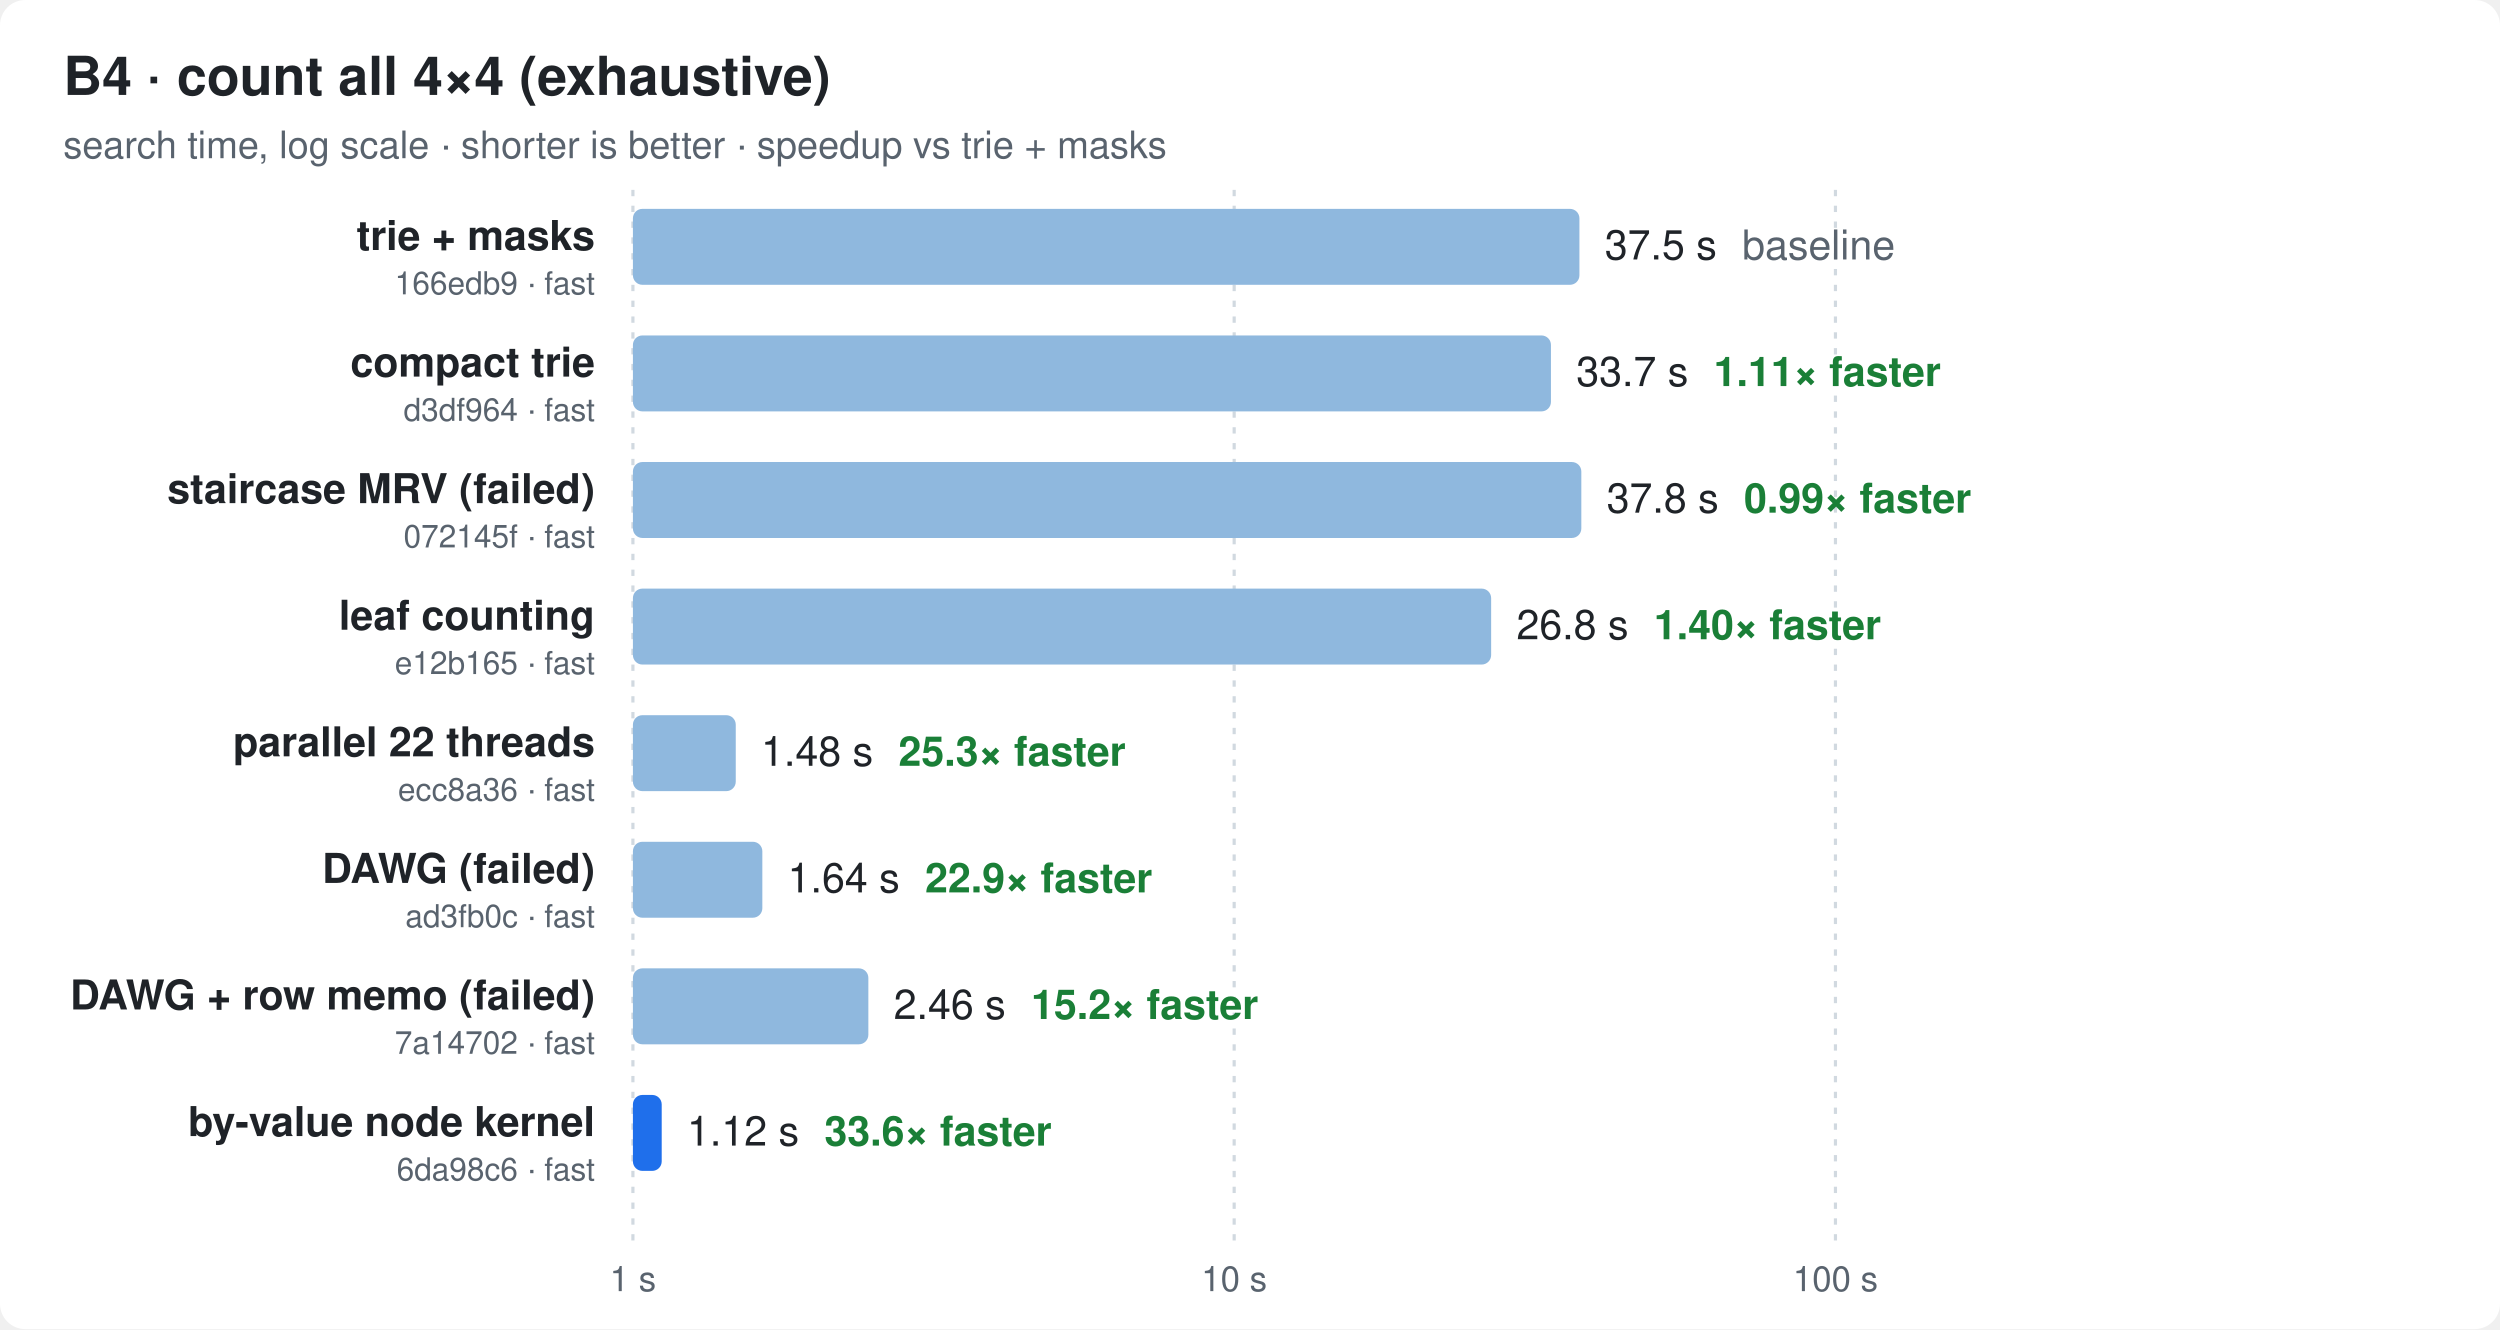
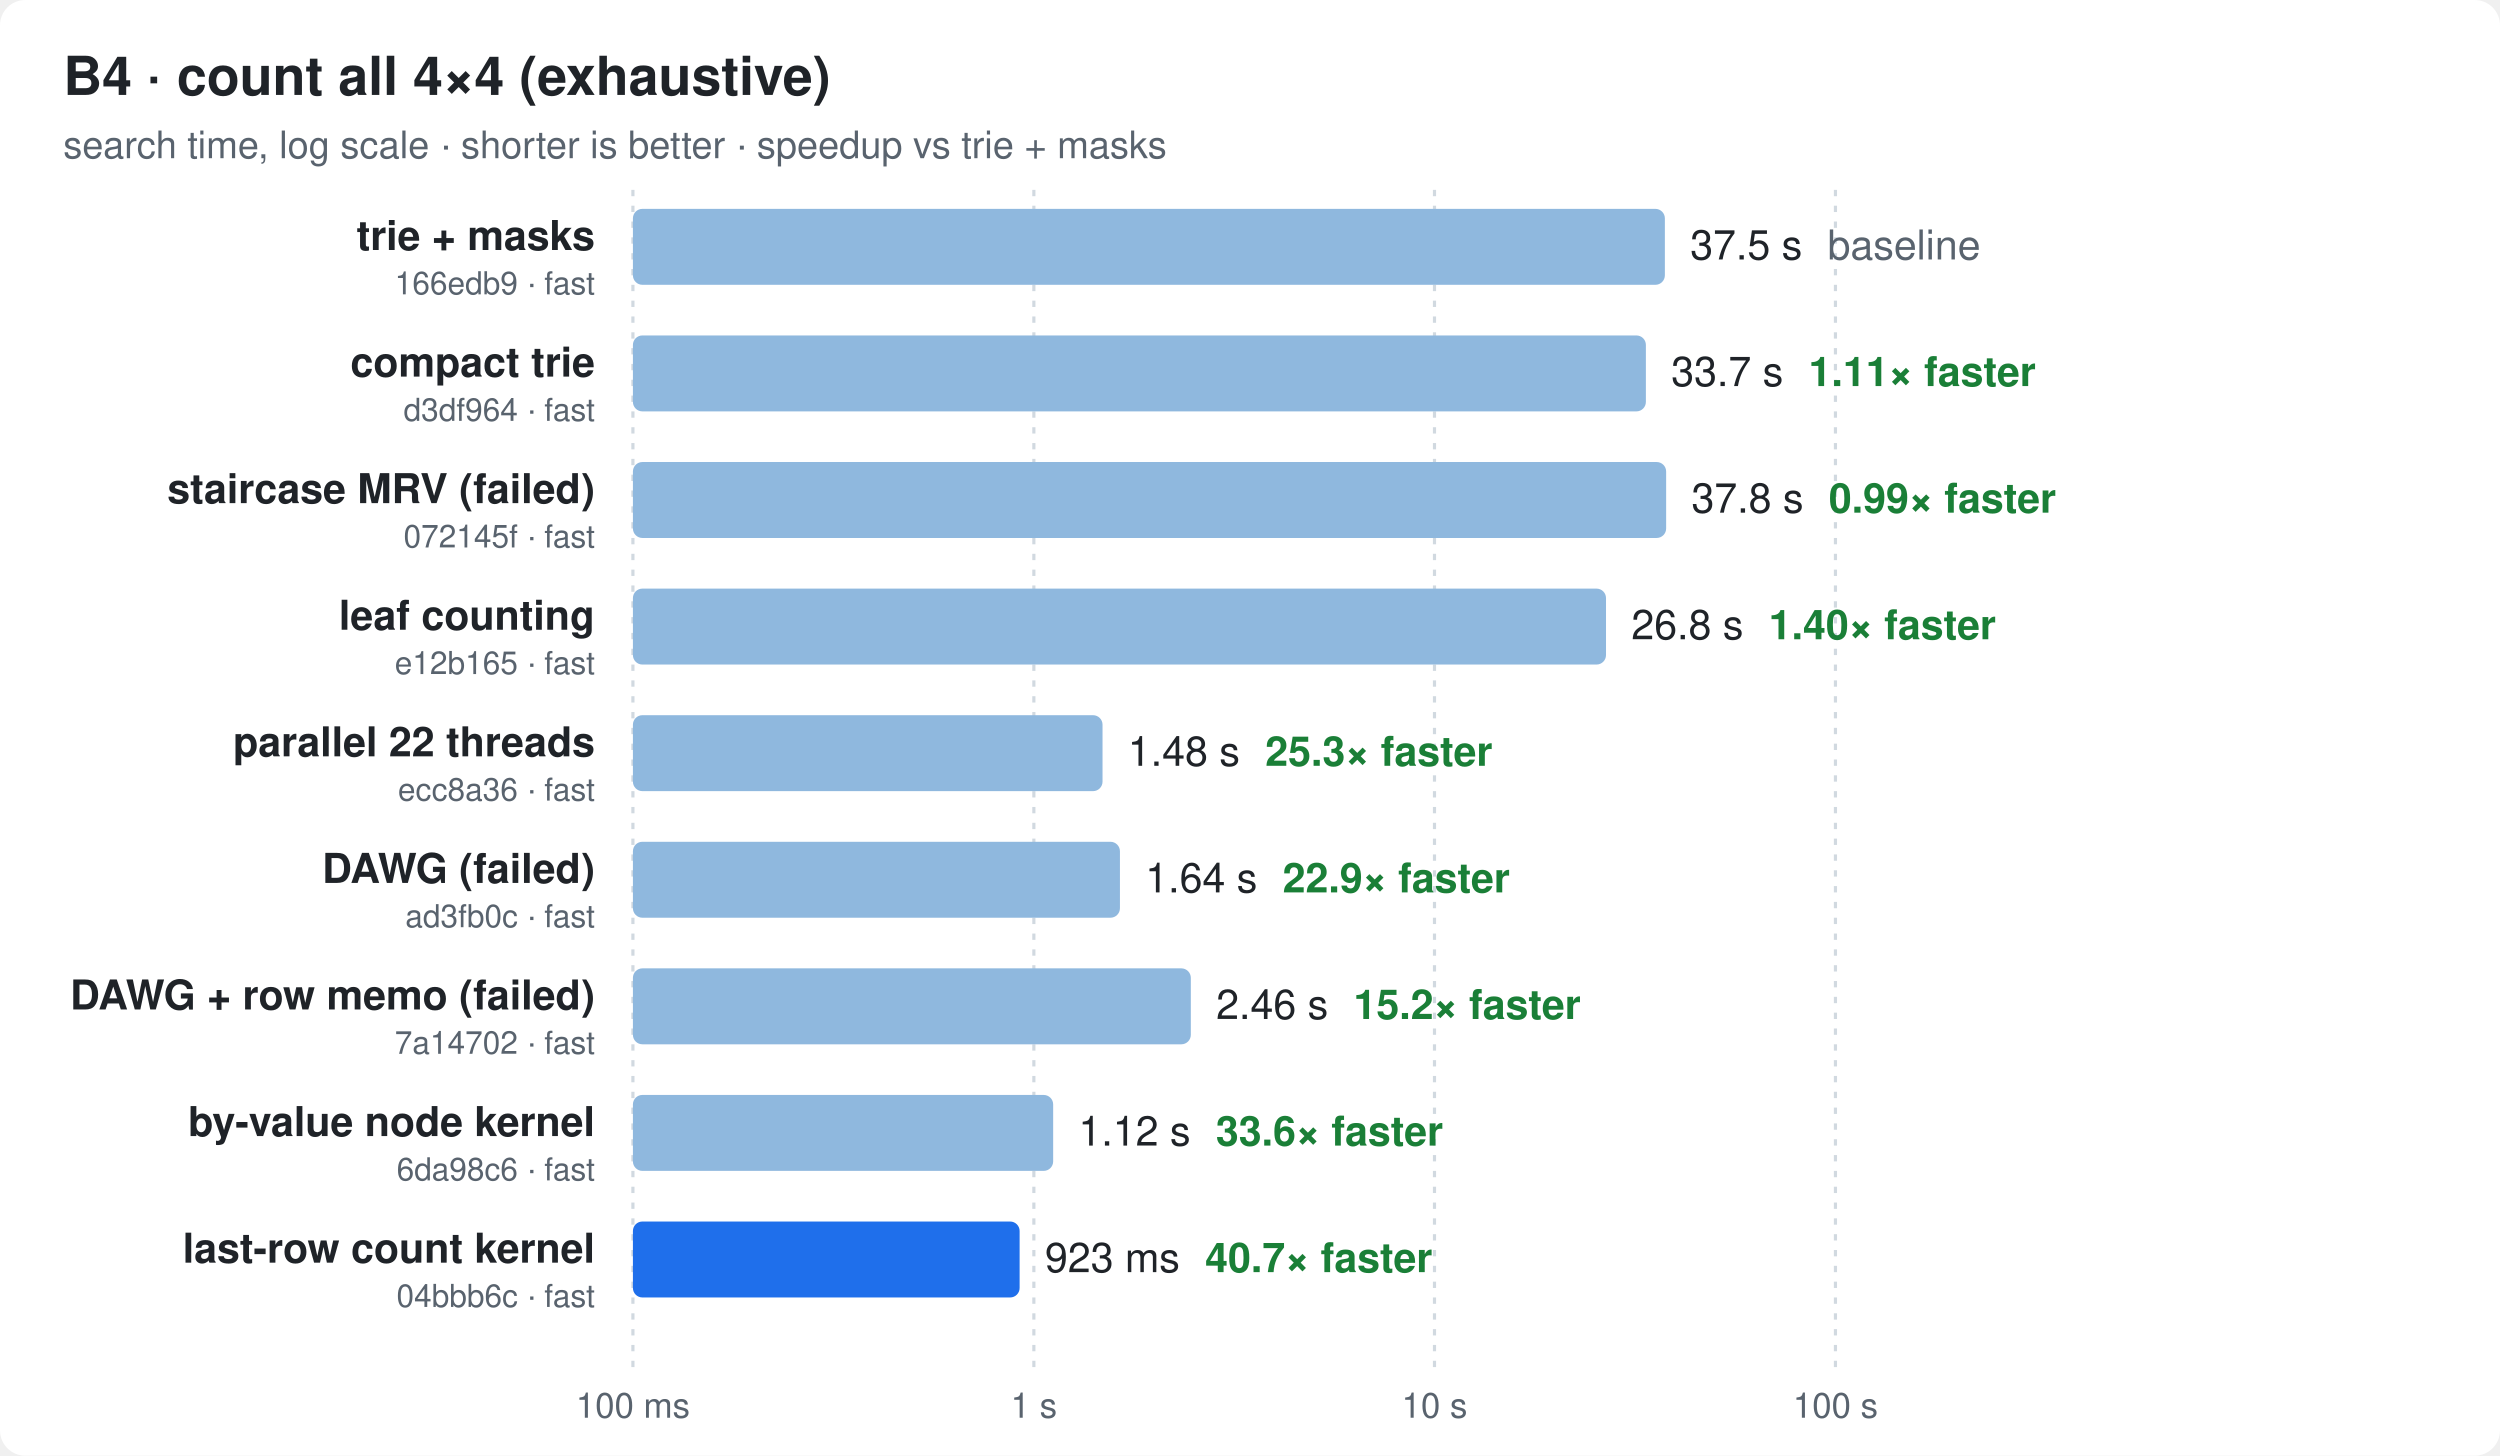
- <svg xmlns="http://www.w3.org/2000/svg" width="790" height="420" viewBox="0 0 790 420" font-family="ui-sans-serif,-apple-system,Segoe UI,Helvetica,Arial,sans-serif">
+ <svg xmlns="http://www.w3.org/2000/svg" width="790" height="460" viewBox="0 0 790 460" font-family="ui-sans-serif,-apple-system,Segoe UI,Helvetica,Arial,sans-serif">
  <style>
  .bg{fill:#ffffff} .t{fill:#1f2328} .m{fill:#59636e} .g{stroke:#d1d9e0}
  .bar{fill:#8fb8de} .best{fill:#1f6feb} .x{fill:#1a7f37;font-weight:600}
  @media (prefers-color-scheme: dark){
    .bg{fill:#0d1117} .t{fill:#e6edf3} .m{fill:#9198a1} .g{stroke:#30363d}
    .bar{fill:#2f5f8f} .best{fill:#4493f8} .x{fill:#3fb950}
  }
</style>
-   <rect class="bg" width="790" height="420" rx="8" />
+   <rect class="bg" width="790" height="460" rx="8" />
  <text class="t" x="20" y="30" font-size="17" font-weight="700">B4 · count all 4×4 (exhaustive)</text>
  <text class="m" x="20" y="50" font-size="12">search time, log scale · shorter is better · speedup vs trie + masks</text>
-   <line class="g" x1="200.0" x2="200.0" y1="60" y2="392" stroke-dasharray="2 3" />
-   <text class="m" x="200.0" y="408" font-size="11" text-anchor="middle">1 s</text>
-   <line class="g" x1="390.0" x2="390.0" y1="60" y2="392" stroke-dasharray="2 3" />
-   <text class="m" x="390.0" y="408" font-size="11" text-anchor="middle">10 s</text>
-   <line class="g" x1="580.0" x2="580.0" y1="60" y2="392" stroke-dasharray="2 3" />
-   <text class="m" x="580.0" y="408" font-size="11" text-anchor="middle">100 s</text>
+   <line class="g" x1="200.0" x2="200.0" y1="60" y2="432" stroke-dasharray="2 3" />
+   <text class="m" x="200.0" y="448" font-size="11" text-anchor="middle">100 ms</text>
+   <line class="g" x1="326.7" x2="326.7" y1="60" y2="432" stroke-dasharray="2 3" />
+   <text class="m" x="326.7" y="448" font-size="11" text-anchor="middle">1 s</text>
+   <line class="g" x1="453.3" x2="453.3" y1="60" y2="432" stroke-dasharray="2 3" />
+   <text class="m" x="453.3" y="448" font-size="11" text-anchor="middle">10 s</text>
+   <line class="g" x1="580.0" x2="580.0" y1="60" y2="432" stroke-dasharray="2 3" />
+   <text class="m" x="580.0" y="448" font-size="11" text-anchor="middle">100 s</text>
  <text class="t" x="188" y="79.0" font-size="13" font-weight="600" text-anchor="end">trie + masks</text>
  <text class="m" x="188" y="93.0" font-size="10" text-anchor="end">166edb9 · fast</text>
-   <rect class="bar" x="200" y="66" width="299.1" height="24" rx="3" />
-   <text class="t" x="507.1" y="82.0" font-size="13">37.5 s<tspan class="m" dx="8">baseline</tspan>
+   <rect class="bar" x="200" y="66" width="326.1" height="24" rx="3" />
+   <text class="t" x="534.1" y="82.0" font-size="13">37.5 s<tspan class="m" dx="8">baseline</tspan>
  </text>
  <text class="t" x="188" y="119.0" font-size="13" font-weight="600" text-anchor="end">compact trie</text>
  <text class="m" x="188" y="133.0" font-size="10" text-anchor="end">d3df964 · fast</text>
-   <rect class="bar" x="200" y="106" width="290.1" height="24" rx="3" />
-   <text class="t" x="498.1" y="122.0" font-size="13">33.7 s<tspan class="x" dx="8">1.11× faster</tspan>
+   <rect class="bar" x="200" y="106" width="320.1" height="24" rx="3" />
+   <text class="t" x="528.1" y="122.0" font-size="13">33.7 s<tspan class="x" dx="8">1.11× faster</tspan>
  </text>
  <text class="t" x="188" y="159.0" font-size="13" font-weight="600" text-anchor="end">staircase MRV (failed)</text>
  <text class="m" x="188" y="173.0" font-size="10" text-anchor="end">072145f · fast</text>
-   <rect class="bar" x="200" y="146" width="299.7" height="24" rx="3" />
-   <text class="t" x="507.7" y="162.0" font-size="13">37.8 s<tspan class="x" dx="8">0.99× faster</tspan>
+   <rect class="bar" x="200" y="146" width="326.5" height="24" rx="3" />
+   <text class="t" x="534.5" y="162.0" font-size="13">37.8 s<tspan class="x" dx="8">0.99× faster</tspan>
  </text>
  <text class="t" x="188" y="199.0" font-size="13" font-weight="600" text-anchor="end">leaf counting</text>
  <text class="m" x="188" y="213.0" font-size="10" text-anchor="end">e12b165 · fast</text>
-   <rect class="bar" x="200" y="186" width="271.2" height="24" rx="3" />
-   <text class="t" x="479.2" y="202.0" font-size="13">26.8 s<tspan class="x" dx="8">1.40× faster</tspan>
+   <rect class="bar" x="200" y="186" width="307.5" height="24" rx="3" />
+   <text class="t" x="515.5" y="202.0" font-size="13">26.8 s<tspan class="x" dx="8">1.40× faster</tspan>
  </text>
  <text class="t" x="188" y="239.0" font-size="13" font-weight="600" text-anchor="end">parallel 22 threads</text>
  <text class="m" x="188" y="253.0" font-size="10" text-anchor="end">ecc8a36 · fast</text>
-   <rect class="bar" x="200" y="226" width="32.5" height="24" rx="3" />
-   <text class="t" x="240.5" y="242.0" font-size="13">1.48 s<tspan class="x" dx="8">25.3× faster</tspan>
+   <rect class="bar" x="200" y="226" width="148.4" height="24" rx="3" />
+   <text class="t" x="356.4" y="242.0" font-size="13">1.48 s<tspan class="x" dx="8">25.3× faster</tspan>
  </text>
  <text class="t" x="188" y="279.0" font-size="13" font-weight="600" text-anchor="end">DAWG (failed)</text>
  <text class="m" x="188" y="293.0" font-size="10" text-anchor="end">ad3fb0c · fast</text>
-   <rect class="bar" x="200" y="266" width="40.9" height="24" rx="3" />
-   <text class="t" x="248.9" y="282.0" font-size="13">1.64 s<tspan class="x" dx="8">22.9× faster</tspan>
+   <rect class="bar" x="200" y="266" width="153.9" height="24" rx="3" />
+   <text class="t" x="361.9" y="282.0" font-size="13">1.64 s<tspan class="x" dx="8">22.9× faster</tspan>
  </text>
  <text class="t" x="188" y="319.0" font-size="13" font-weight="600" text-anchor="end">DAWG + row memo (failed)</text>
  <text class="m" x="188" y="333.0" font-size="10" text-anchor="end">7a14702 · fast</text>
-   <rect class="bar" x="200" y="306" width="74.4" height="24" rx="3" />
-   <text class="t" x="282.4" y="322.0" font-size="13">2.46 s<tspan class="x" dx="8">15.2× faster</tspan>
+   <rect class="bar" x="200" y="306" width="176.3" height="24" rx="3" />
+   <text class="t" x="384.3" y="322.0" font-size="13">2.46 s<tspan class="x" dx="8">15.2× faster</tspan>
  </text>
  <text class="t" x="188" y="359.0" font-size="13" font-weight="600" text-anchor="end">by-value node kernel</text>
  <text class="m" x="188" y="373.0" font-size="10" text-anchor="end">6da98c6 · fast</text>
-   <rect class="best" x="200" y="346" width="9.1" height="24" rx="3" />
-   <text class="t" x="217.1" y="362.0" font-size="13">1.12 s<tspan class="x" dx="8">33.6× faster</tspan>
+   <rect class="bar" x="200" y="346" width="132.8" height="24" rx="3" />
+   <text class="t" x="340.8" y="362.0" font-size="13">1.12 s<tspan class="x" dx="8">33.6× faster</tspan>
+   </text>
+   <text class="t" x="188" y="399.0" font-size="13" font-weight="600" text-anchor="end">last-row count kernel</text>
+   <text class="m" x="188" y="413.0" font-size="10" text-anchor="end">04bbb6c · fast</text>
+   <rect class="best" x="200" y="386" width="122.2" height="24" rx="3" />
+   <text class="t" x="330.2" y="402.0" font-size="13">923 ms<tspan class="x" dx="8">40.7× faster</tspan>
  </text>
</svg>
